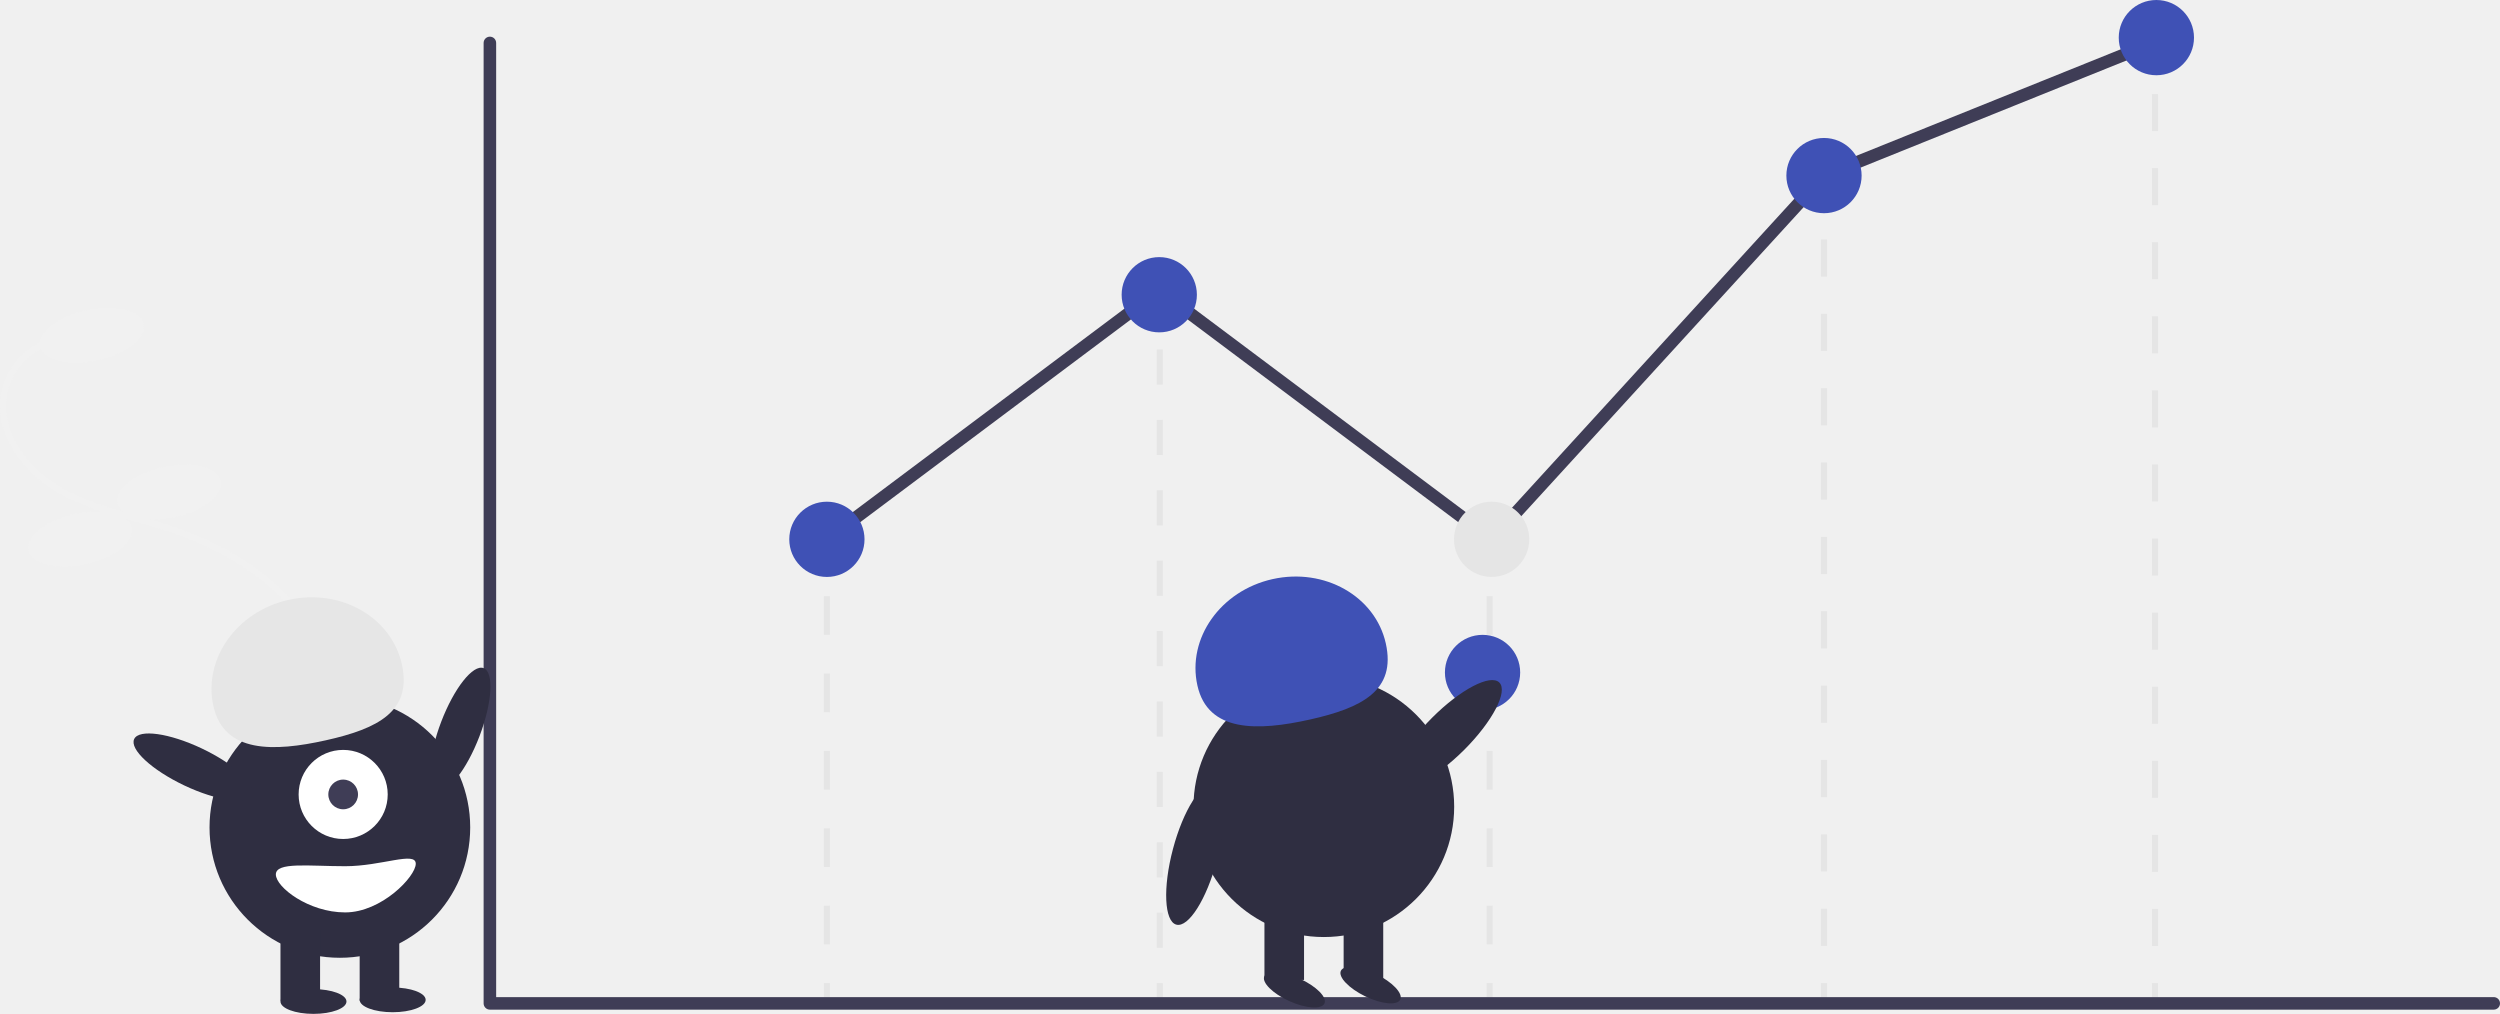
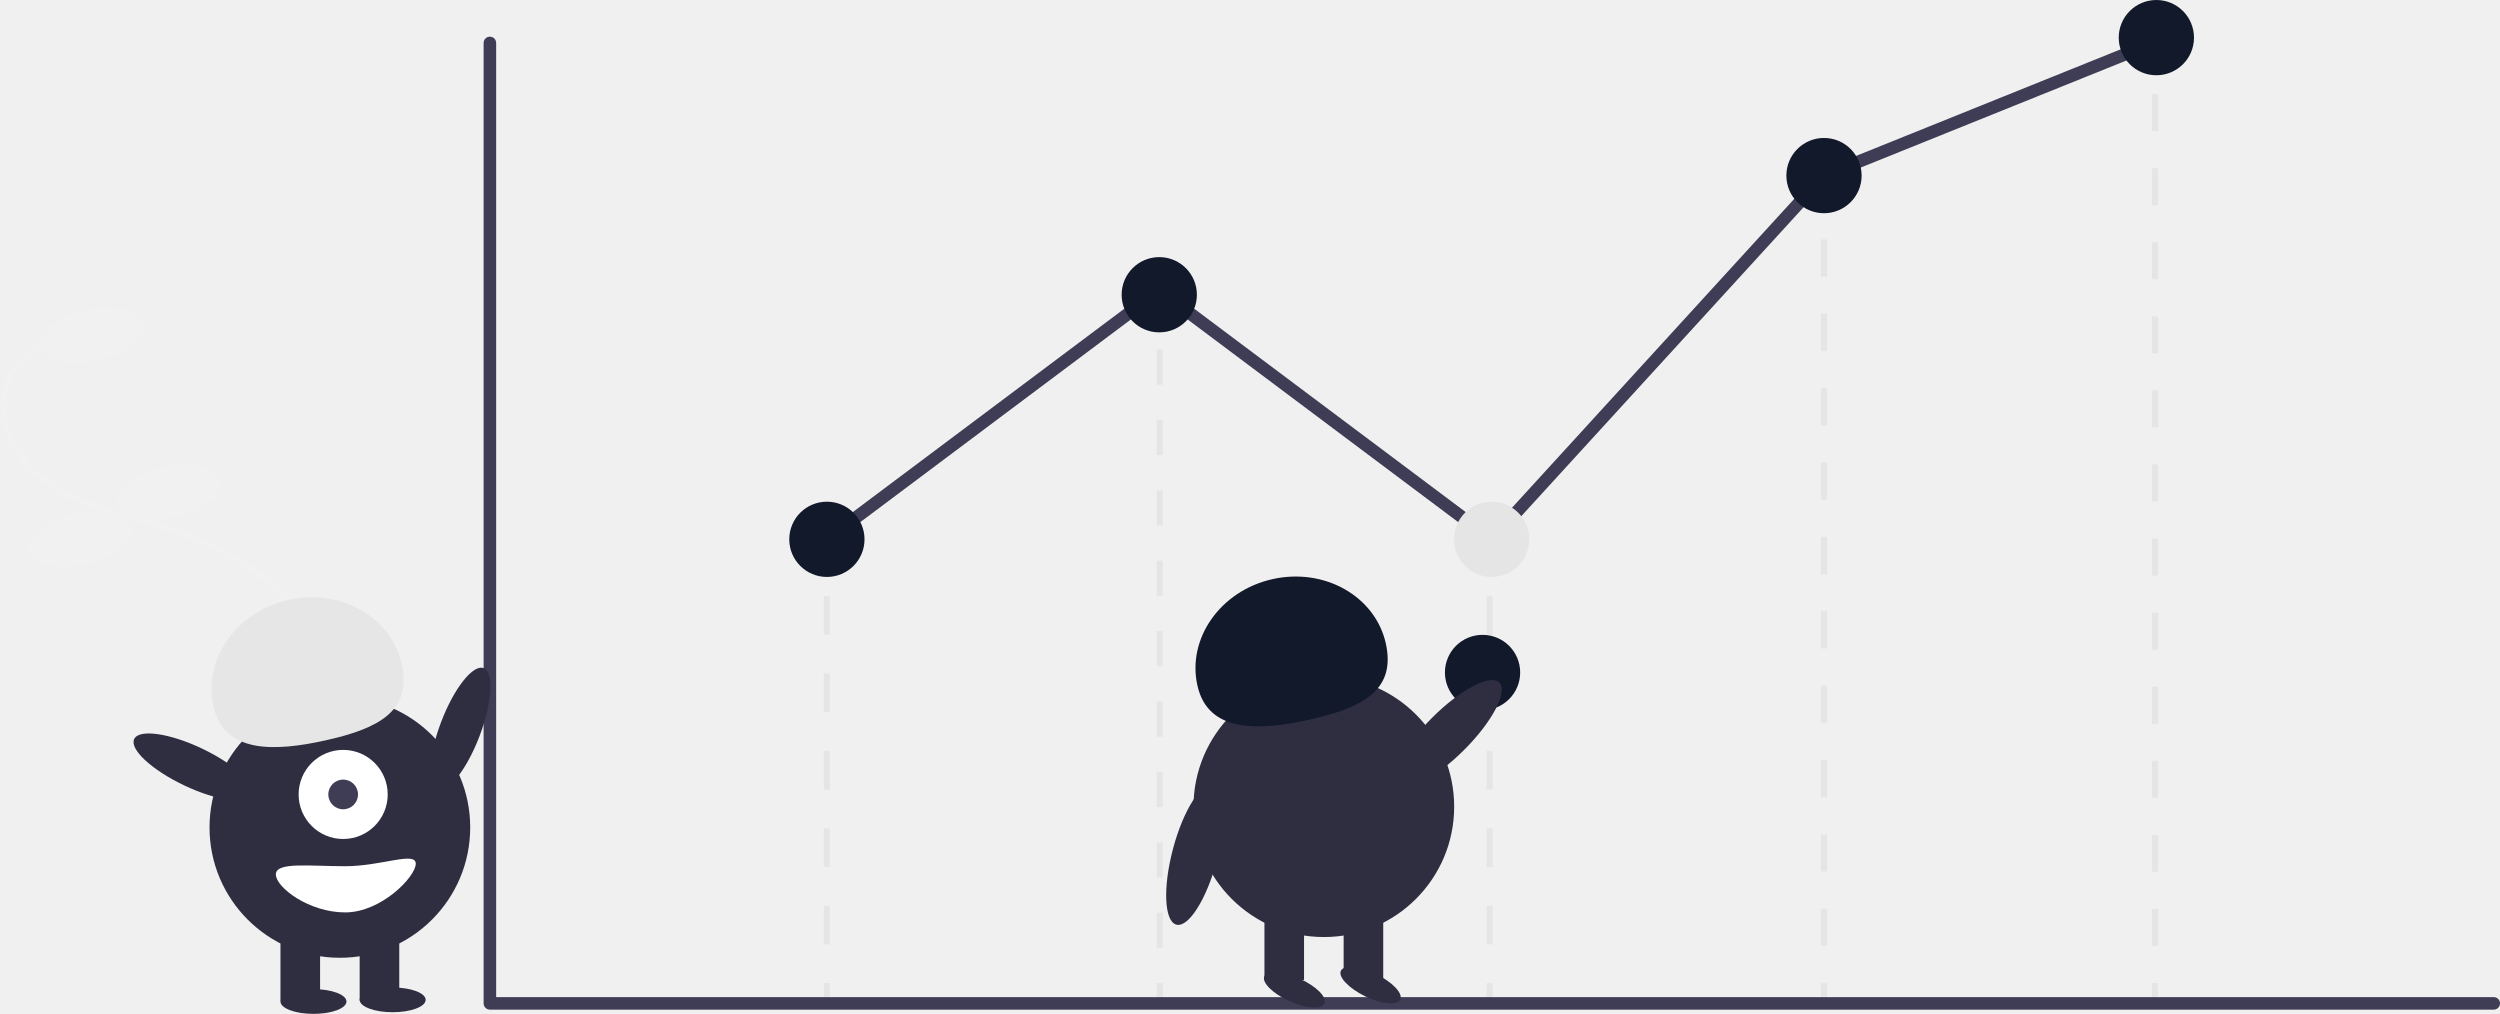
<svg xmlns="http://www.w3.org/2000/svg" data-name="Layer 1" width="826.063" height="335.01" viewBox="0 0 826.063 335.01">
  <path d="M266.565,572.513l-1.301-1.518c11.009-9.435,24.711-21.177,29.839-36.697,5.056-15.299,1.253-33.769-9.925-48.202-9.512-12.284-24.201-21.957-42.477-27.974-3.605-1.187-7.348-2.241-10.967-3.261-8.749-2.464-17.796-5.013-25.809-9.671-11.035-6.415-21.059-19.016-18.575-32.706a23.856,23.856,0,0,1,17.156-18.508l.532,1.928a21.861,21.861,0,0,0-15.723,16.951c-2.308,12.722,7.183,24.541,17.615,30.606,7.793,4.53,16.716,7.044,25.346,9.474,3.64,1.025,7.405,2.086,11.051,3.286,18.656,6.142,33.675,16.048,43.432,28.648,11.579,14.952,15.504,34.132,10.243,50.055C291.699,550.974,277.763,562.917,266.565,572.513Z" transform="translate(-186.9683 -282.495)" fill="#f1f1f1" />
  <ellipse cx="217.327" cy="393.296" rx="17.5" ry="8.5" transform="translate(-265.1243 -227.7288) rotate(-12.19172)" fill="#f1f1f1" />
  <ellipse cx="242.838" cy="445.076" rx="17.5" ry="8.5" transform="translate(-275.4842 -221.1736) rotate(-12.19172)" fill="#f1f1f1" />
  <ellipse cx="213.46" cy="460.631" rx="17.5" ry="8.5" transform="translate(-279.4317 -227.0268) rotate(-12.19172)" fill="#f1f1f1" />
  <rect x="272.226" y="178.204" width="2" height="6" fill="#e5e5e5" />
  <path d="M461.194,594.539h-2V581.755h2Zm0-25.568h-2V556.187h2Zm0-25.568h-2V530.619h2Zm0-25.568h-2V505.05h2Zm0-25.568h-2V479.483h2Z" transform="translate(-186.9683 -282.495)" fill="#e5e5e5" />
  <rect x="272.226" y="324.828" width="2" height="6" fill="#e5e5e5" />
  <rect x="491.226" y="178.204" width="2" height="6" fill="#e5e5e5" />
  <path d="M680.194,594.539h-2V581.755h2Zm0-25.568h-2V556.187h2Zm0-25.568h-2V530.619h2Zm0-25.568h-2V505.05h2Zm0-25.568h-2V479.483h2Z" transform="translate(-186.9683 -282.495)" fill="#e5e5e5" />
  <rect x="491.226" y="324.828" width="2" height="6" fill="#e5e5e5" />
  <rect x="601.695" y="60.828" width="2" height="6" fill="#e5e5e5" />
  <path d="M790.664,595.037h-2V582.752h2Zm0-24.571h-2V558.18h2Zm0-24.572h-2V533.609h2Zm0-24.571h-2V509.037h2Zm0-24.571h-2V484.466h2Zm0-24.572h-2V459.894h2Zm0-24.571h-2V435.323h2Zm0-24.571h-2V410.752h2Zm0-24.572h-2V386.18h2Zm0-24.571h-2V361.609h2Z" transform="translate(-186.9683 -282.495)" fill="#e5e5e5" />
  <rect x="601.695" y="324.828" width="2" height="6" fill="#e5e5e5" />
  <rect x="711.063" y="12.828" width="2" height="6" fill="#e5e5e5" />
  <path d="M900.032,595.083h-2V582.843h2Zm0-24.48h-2V558.363h2Zm0-24.48h-2V533.883h2Zm0-24.48h-2V509.403h2Zm0-24.48h-2V484.923h2Zm0-24.48h-2V460.443h2Zm0-24.48h-2V435.963h2Zm0-24.48h-2V411.483h2Zm0-24.48h-2V387.003h2Zm0-24.48h-2V362.523h2Zm0-24.48h-2V338.043h2Zm0-24.48h-2V313.563h2Z" transform="translate(-186.9683 -282.495)" fill="#e5e5e5" />
  <rect x="711.063" y="324.828" width="2" height="6" fill="#e5e5e5" />
  <rect x="382.226" y="97.828" width="2" height="6" fill="#e5e5e5" />
  <path d="M571.194,595.692h-2V584.06h2Zm0-23.263h-2V560.797h2Zm0-23.263h-2V537.534h2Zm0-23.263h-2V514.271h2Zm0-23.263h-2V491.008h2Zm0-23.263h-2V467.744h2Zm0-23.263h-2V444.481h2Zm0-23.263h-2V421.218h2Zm0-23.263h-2V397.955h2Z" transform="translate(-186.9683 -282.495)" fill="#e5e5e5" />
  <rect x="382.226" y="324.828" width="2" height="6" fill="#e5e5e5" />
  <path d="M1010.96,616.109H348.839a2.072,2.072,0,0,1-2.072-2.072V296.682a2.072,2.072,0,0,1,4.144,0V611.965h660.049a2.072,2.072,0,1,1,0,4.144Z" transform="translate(-186.9683 -282.495)" fill="#3f3d56" />
  <polygon points="493.134 180.989 383.049 98.534 274.468 179.862 271.983 176.545 383.049 93.355 492.61 175.418 601.484 56.274 601.921 56.097 711.744 11.848 713.293 15.693 603.907 59.765 493.134 180.989" fill="#3f3d56" />
-   <circle cx="273.226" cy="178.204" r="12.433" fill="#3f51b5" />
-   <circle cx="383.049" cy="97.39" r="12.433" fill="#3f51b5" />
+   <circle cx="273.226" cy="178.204" r="12.433" fill="#11192a" />
+   <circle cx="383.049" cy="97.39" r="12.433" fill="#11192a" />
  <circle cx="492.872" cy="178.204" r="12.433" fill="#e5e5e5" />
-   <circle cx="489.872" cy="222.204" r="12.433" fill="#3f51b5" />
-   <circle cx="602.695" cy="58.02" r="12.433" fill="#3f51b5" />
-   <circle cx="712.518" cy="12.433" r="12.433" fill="#3f51b5" />
+   <circle cx="489.872" cy="222.204" r="12.433" fill="#11192a" />
+   <circle cx="602.695" cy="58.02" r="12.433" fill="#11192a" />
+   <circle cx="712.518" cy="12.433" r="12.433" fill="#11192a" />
  <ellipse cx="339.077" cy="523.38" rx="21.534" ry="6.76" transform="translate(-457.8379 370.7527) rotate(-69.08217)" fill="#2f2e41" />
  <circle cx="112.301" cy="273.407" r="43.067" fill="#2f2e41" />
  <rect x="92.676" y="307.207" width="13.084" height="23.442" fill="#2f2e41" />
  <rect x="118.843" y="307.207" width="13.084" height="23.442" fill="#2f2e41" />
  <ellipse cx="103.579" cy="330.921" rx="10.903" ry="4.089" fill="#2f2e41" />
  <ellipse cx="129.746" cy="330.376" rx="10.903" ry="4.089" fill="#2f2e41" />
  <circle cx="113.391" cy="262.504" r="14.719" fill="#fff" />
  <circle cx="113.391" cy="262.504" r="4.906" fill="#3f3d56" />
  <path d="M257.493,515.851c-3.477-15.574,7.639-31.31,24.829-35.149s33.944,5.675,37.422,21.249-7.915,21.318-25.105,25.156S260.97,531.425,257.493,515.851Z" transform="translate(-186.9683 -282.495)" fill="#e6e6e6" />
  <ellipse cx="250.761" cy="535.919" rx="6.76" ry="21.534" transform="translate(-527.8833 250.3368) rotate(-64.62574)" fill="#2f2e41" />
  <path d="M278.115,571.439c0,4.215,10.853,12.539,22.897,12.539s23.335-11.867,23.335-16.082-11.292.818-23.335.818S278.115,567.224,278.115,571.439Z" transform="translate(-186.9683 -282.495)" fill="#fff" />
  <circle cx="437.431" cy="266.554" r="43.067" fill="#2f2e41" />
  <rect x="417.805" y="300.353" width="13.084" height="23.442" fill="#2f2e41" />
  <rect x="443.972" y="300.353" width="13.084" height="23.442" fill="#2f2e41" />
  <ellipse cx="614.676" cy="609.563" rx="4.089" ry="10.903" transform="translate(-380.9887 635.9419) rotate(-65.66457)" fill="#2f2e41" />
  <ellipse cx="639.844" cy="608.018" rx="4.089" ry="10.903" transform="translate(-373.5444 635.5476) rotate(-64.10219)" fill="#2f2e41" />
-   <path d="M582.622,508.997c-3.477-15.574,7.639-31.31,24.829-35.149s33.944,5.675,37.422,21.249-7.915,21.318-25.105,25.156S586.1,524.571,582.622,508.997Z" transform="translate(-186.9683 -282.495)" fill="#3f51b5" />
+   <path d="M582.622,508.997c-3.477-15.574,7.639-31.31,24.829-35.149s33.944,5.675,37.422,21.249-7.915,21.318-25.105,25.156S586.1,524.571,582.622,508.997Z" transform="translate(-186.9683 -282.495)" fill="#11192a" />
  <ellipse cx="665.503" cy="524.928" rx="23.892" ry="7.501" transform="translate(-363.1885 342.1587) rotate(-45.0221)" fill="#2f2e41" />
  <ellipse cx="581.797" cy="564.928" rx="23.892" ry="7.501" transform="translate(-300.4362 699.8503) rotate(-75.1366)" fill="#2f2e41" />
</svg>
